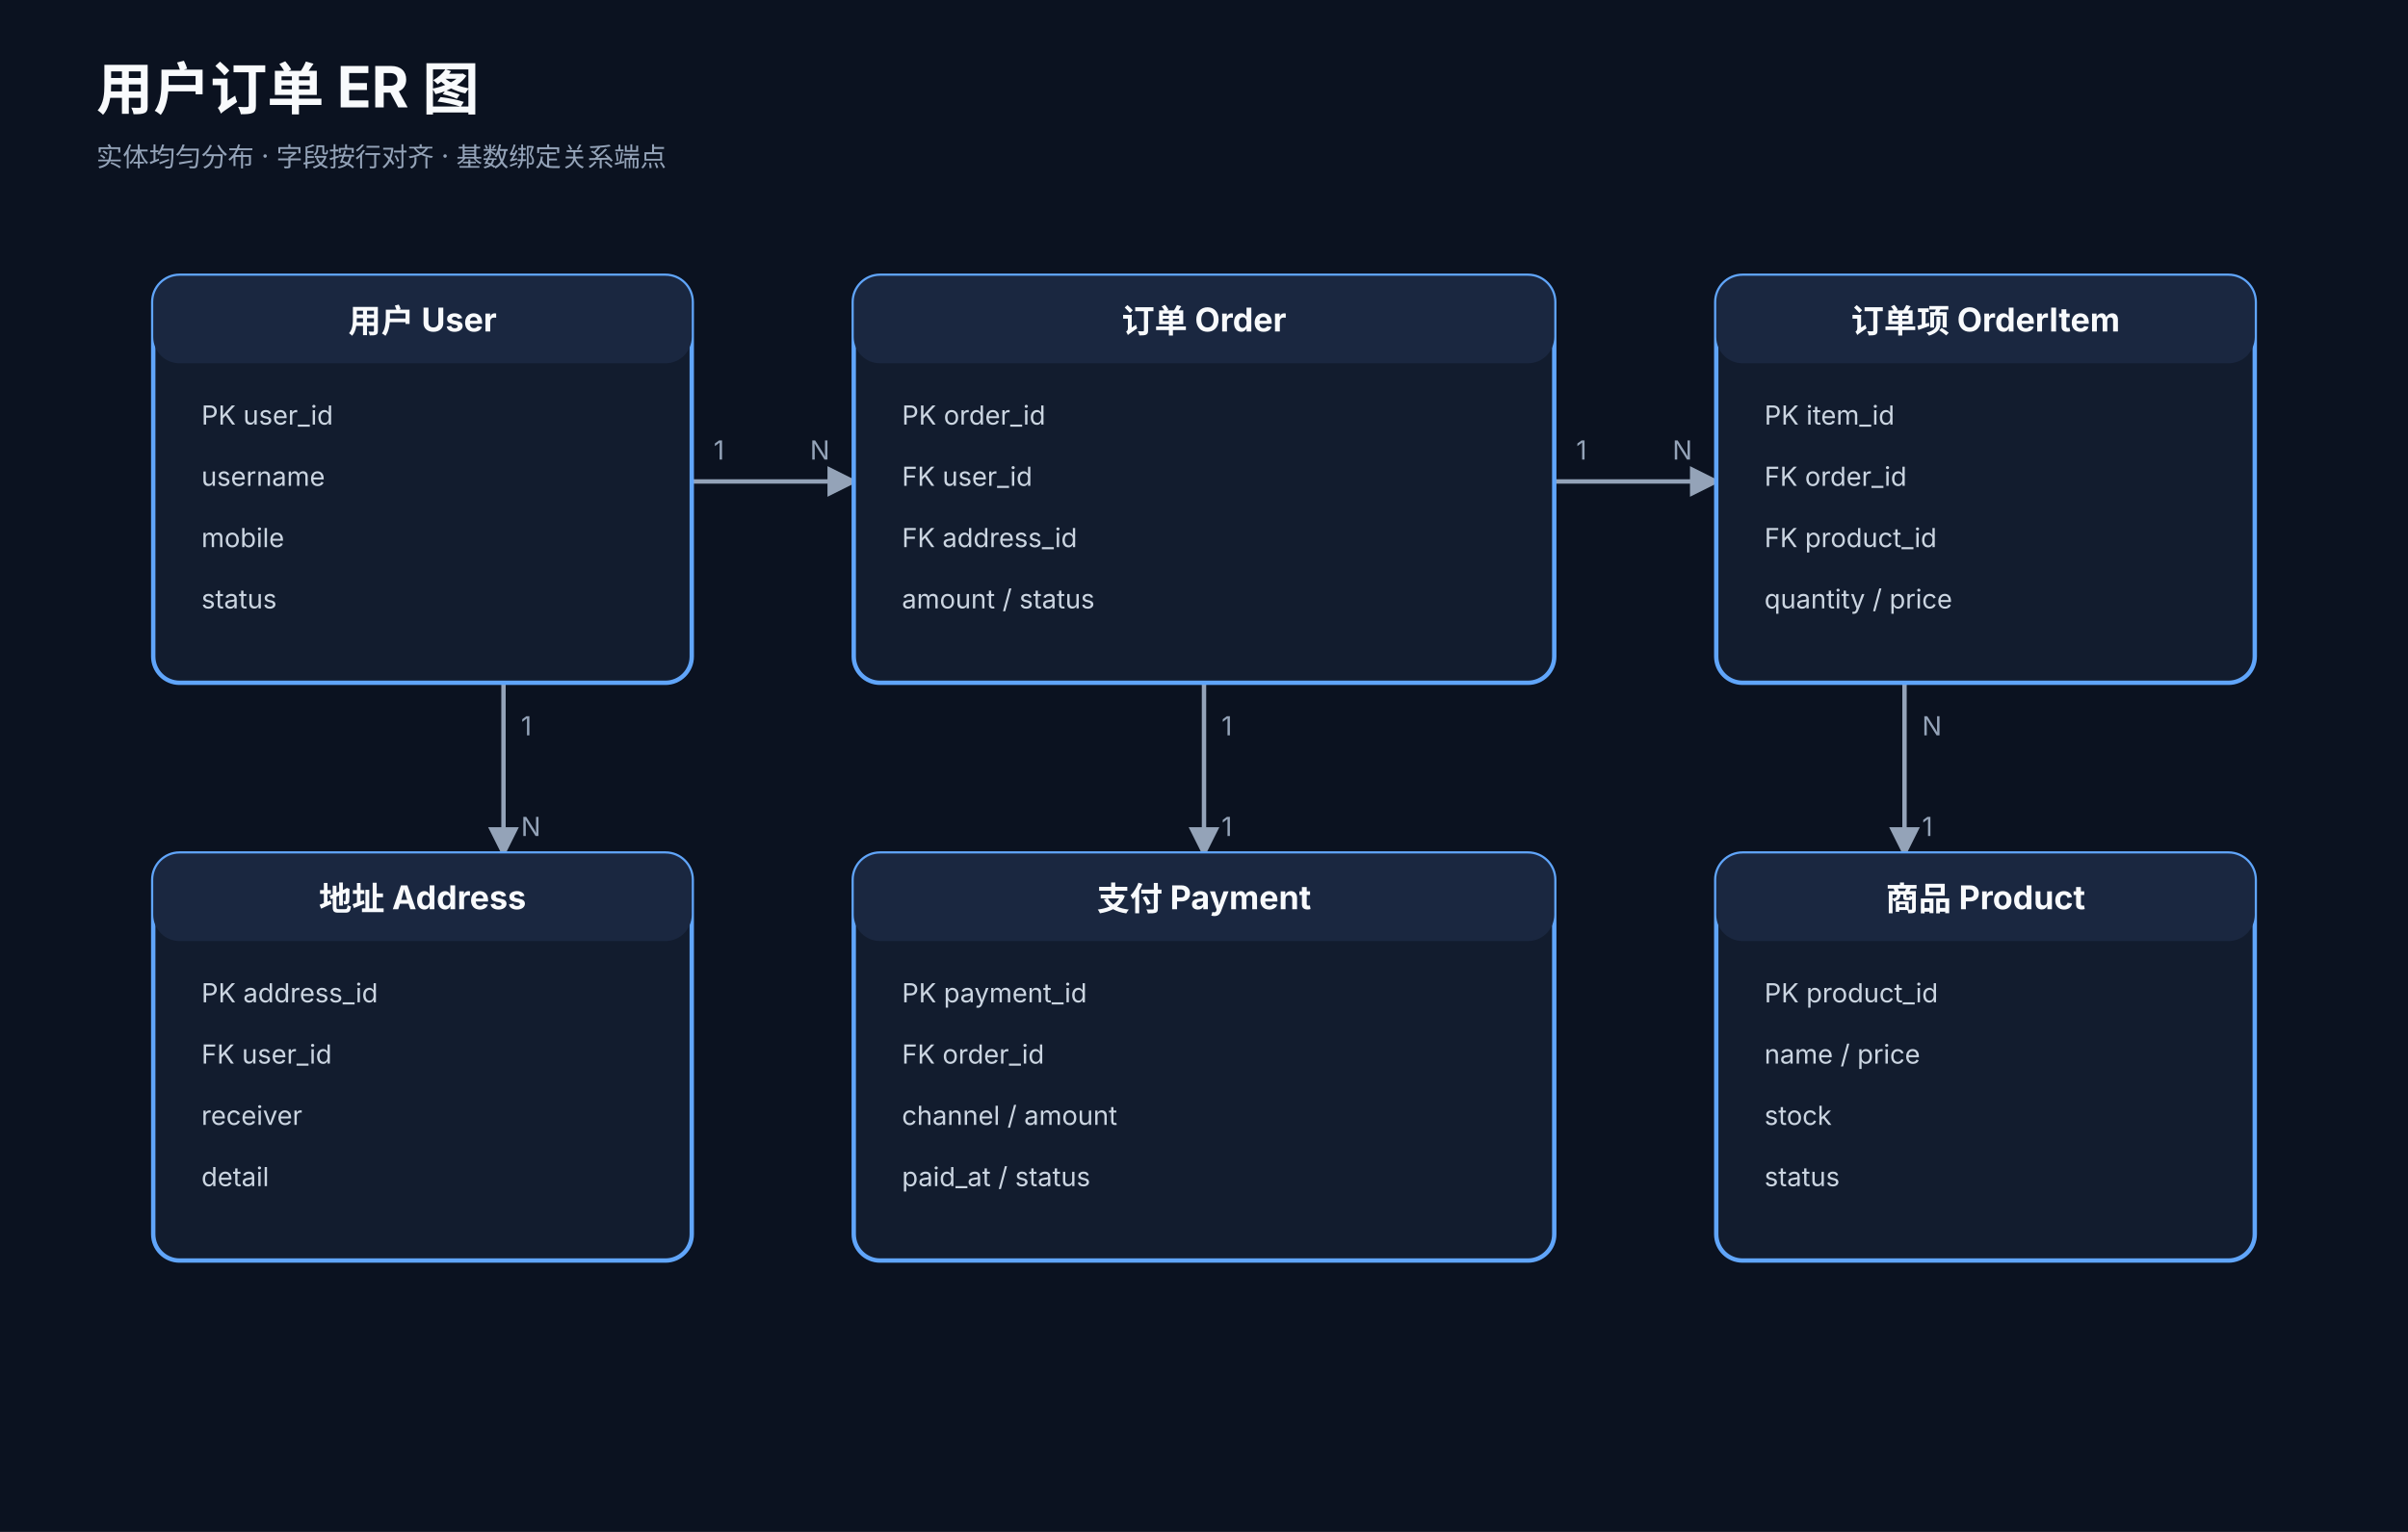
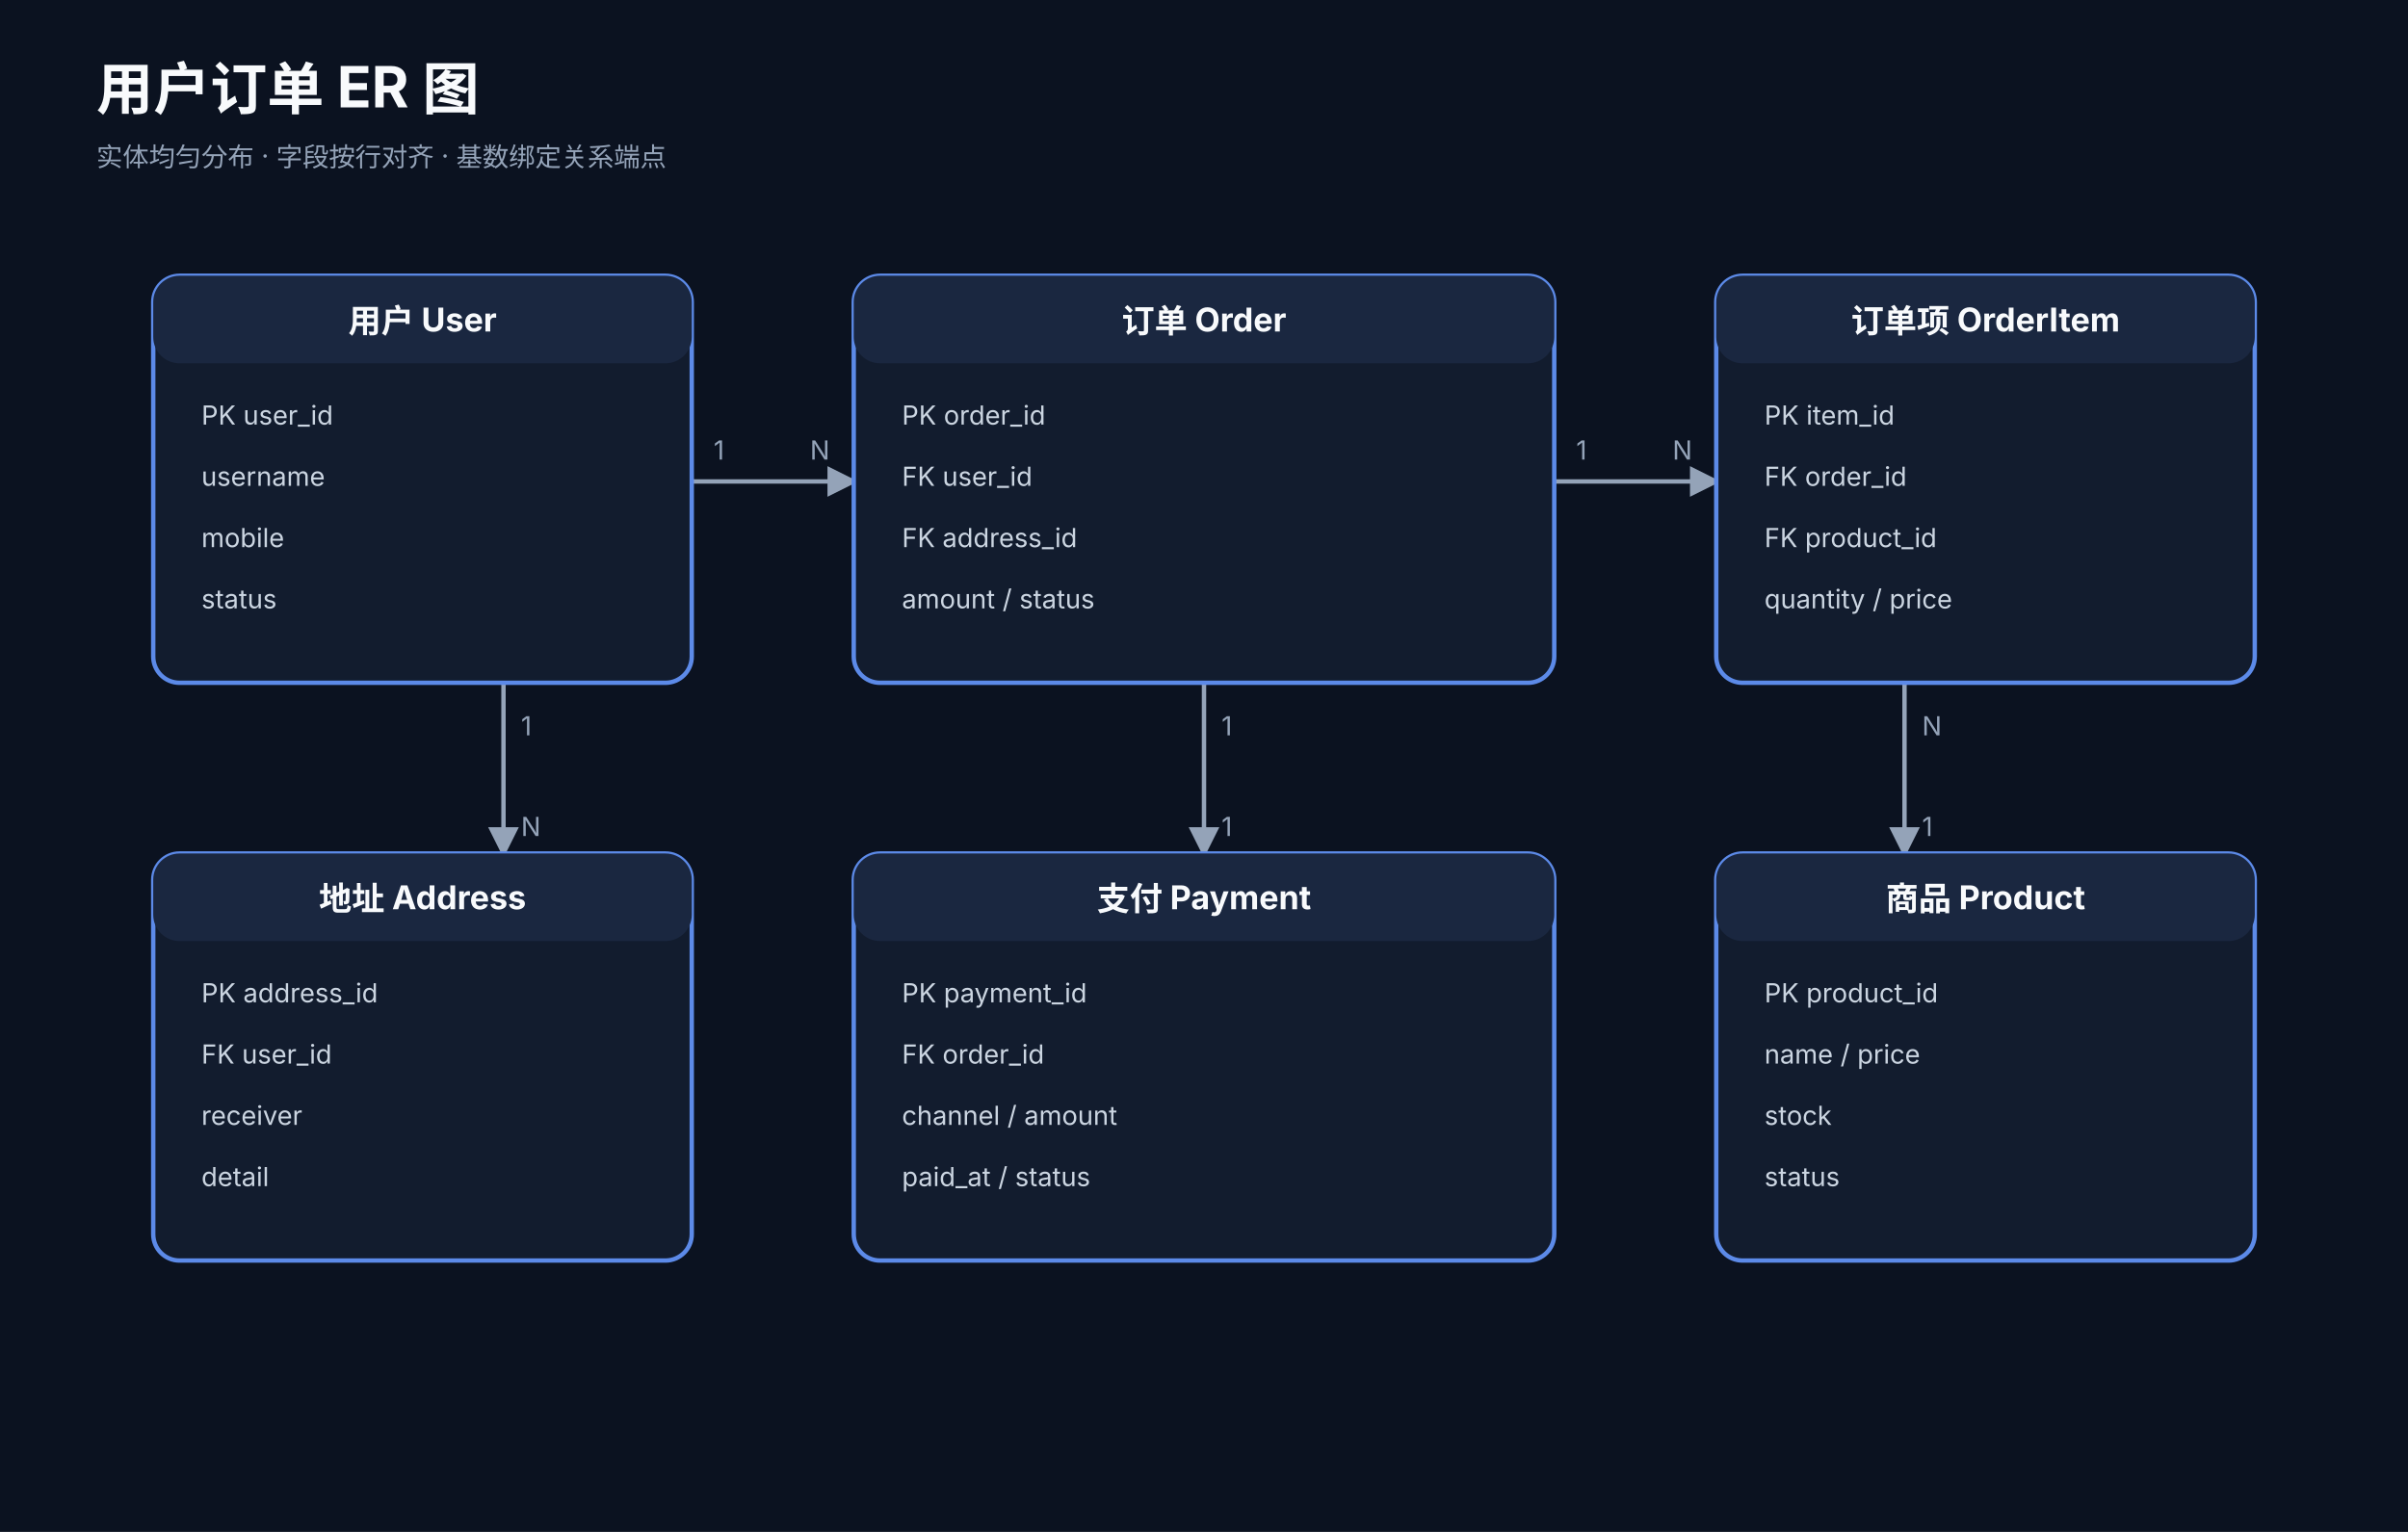
<svg xmlns="http://www.w3.org/2000/svg" width="1100" height="700" viewBox="0 0 1100 700" role="img" aria-labelledby="title desc" font-family="Inter, Noto Sans SC, Microsoft YaHei, Arial, sans-serif">
  <defs>
    <marker id="er-end" markerWidth="7" markerHeight="7" refX="6" refY="3.5" orient="auto">
      <path d="M0 0L7 3.5L0 7Z" fill="#94A3B8" />
    </marker>
  </defs>
  <rect width="1100" height="700" fill="#0B1220" />
  <text x="44" y="50" font-size="26" font-weight="700" fill="#F8FAFC">用户订单 ER 图</text>
  <text x="44" y="76" font-size="12" fill="#94A3B8">实体均匀分布 · 字段按行对齐 · 基数绑定关系端点</text>
  <g fill="none" stroke="#94A3B8" stroke-width="2" marker-end="url(#er-end)">
    <path id="er1" data-role="edge" d="M316 220H390" />
    <path id="er2" data-role="edge" d="M710 220H784" />
    <path id="er3" data-role="edge" d="M230 312V390" />
    <path id="er4" data-role="edge" d="M550 312V390" />
    <path id="er5" data-role="edge" d="M870 312V390" />
  </g>
-   <g fill="#121C2E" stroke="#60A5FA" stroke-width="2">
+   <g fill="#121C2E" stroke="#5C8AE8" stroke-width="2">
    <rect id="entity-user" data-role="node" x="70" y="126" width="246" height="186" rx="12" />
    <rect id="entity-order" data-role="node" x="390" y="126" width="320" height="186" rx="12" />
    <rect id="entity-item" data-role="node" x="784" y="126" width="246" height="186" rx="12" />
    <rect id="entity-address" data-role="node" x="70" y="390" width="246" height="186" rx="12" />
    <rect id="entity-payment" data-role="node" x="390" y="390" width="320" height="186" rx="12" />
    <rect id="entity-product" data-role="node" x="784" y="390" width="246" height="186" rx="12" />
  </g>
  <g fill="#1A2740">
    <rect x="70" y="126" width="246" height="40" rx="12" />
    <rect x="390" y="126" width="320" height="40" rx="12" />
    <rect x="784" y="126" width="246" height="40" rx="12" />
    <rect x="70" y="390" width="246" height="40" rx="12" />
    <rect x="390" y="390" width="320" height="40" rx="12" />
    <rect x="784" y="390" width="246" height="40" rx="12" />
  </g>
  <g fill="#F8FAFC" font-size="15" font-weight="700" text-anchor="middle">
    <text x="193" y="152">用户 User</text>
    <text x="550" y="152">订单 Order</text>
    <text x="907" y="152">订单项 OrderItem</text>
    <text x="193" y="416">地址 Address</text>
    <text x="550" y="416">支付 Payment</text>
    <text x="907" y="416">商品 Product</text>
  </g>
  <g fill="#CBD5E1" font-size="12">
    <text x="92" y="194">PK  user_id</text>
    <text x="92" y="222">username</text>
    <text x="92" y="250">mobile</text>
    <text x="92" y="278">status</text>
    <text x="412" y="194">PK  order_id</text>
    <text x="412" y="222">FK  user_id</text>
    <text x="412" y="250">FK  address_id</text>
    <text x="412" y="278">amount / status</text>
    <text x="806" y="194">PK  item_id</text>
    <text x="806" y="222">FK  order_id</text>
    <text x="806" y="250">FK  product_id</text>
    <text x="806" y="278">quantity / price</text>
    <text x="92" y="458">PK  address_id</text>
    <text x="92" y="486">FK  user_id</text>
    <text x="92" y="514">receiver</text>
    <text x="92" y="542">detail</text>
    <text x="412" y="458">PK  payment_id</text>
    <text x="412" y="486">FK  order_id</text>
    <text x="412" y="514">channel / amount</text>
    <text x="412" y="542">paid_at / status</text>
    <text x="806" y="458">PK  product_id</text>
    <text x="806" y="486">name / price</text>
    <text x="806" y="514">stock</text>
    <text x="806" y="542">status</text>
  </g>
  <g fill="#94A3B8" font-size="12">
    <text x="326" y="210">1</text>
    <text x="370" y="210">N</text>
    <text x="720" y="210">1</text>
    <text x="764" y="210">N</text>
    <text x="238" y="336">1</text>
    <text x="238" y="382">N</text>
    <text x="558" y="336">1</text>
    <text x="558" y="382">1</text>
    <text x="878" y="336">N</text>
    <text x="878" y="382">1</text>
  </g>
</svg>
